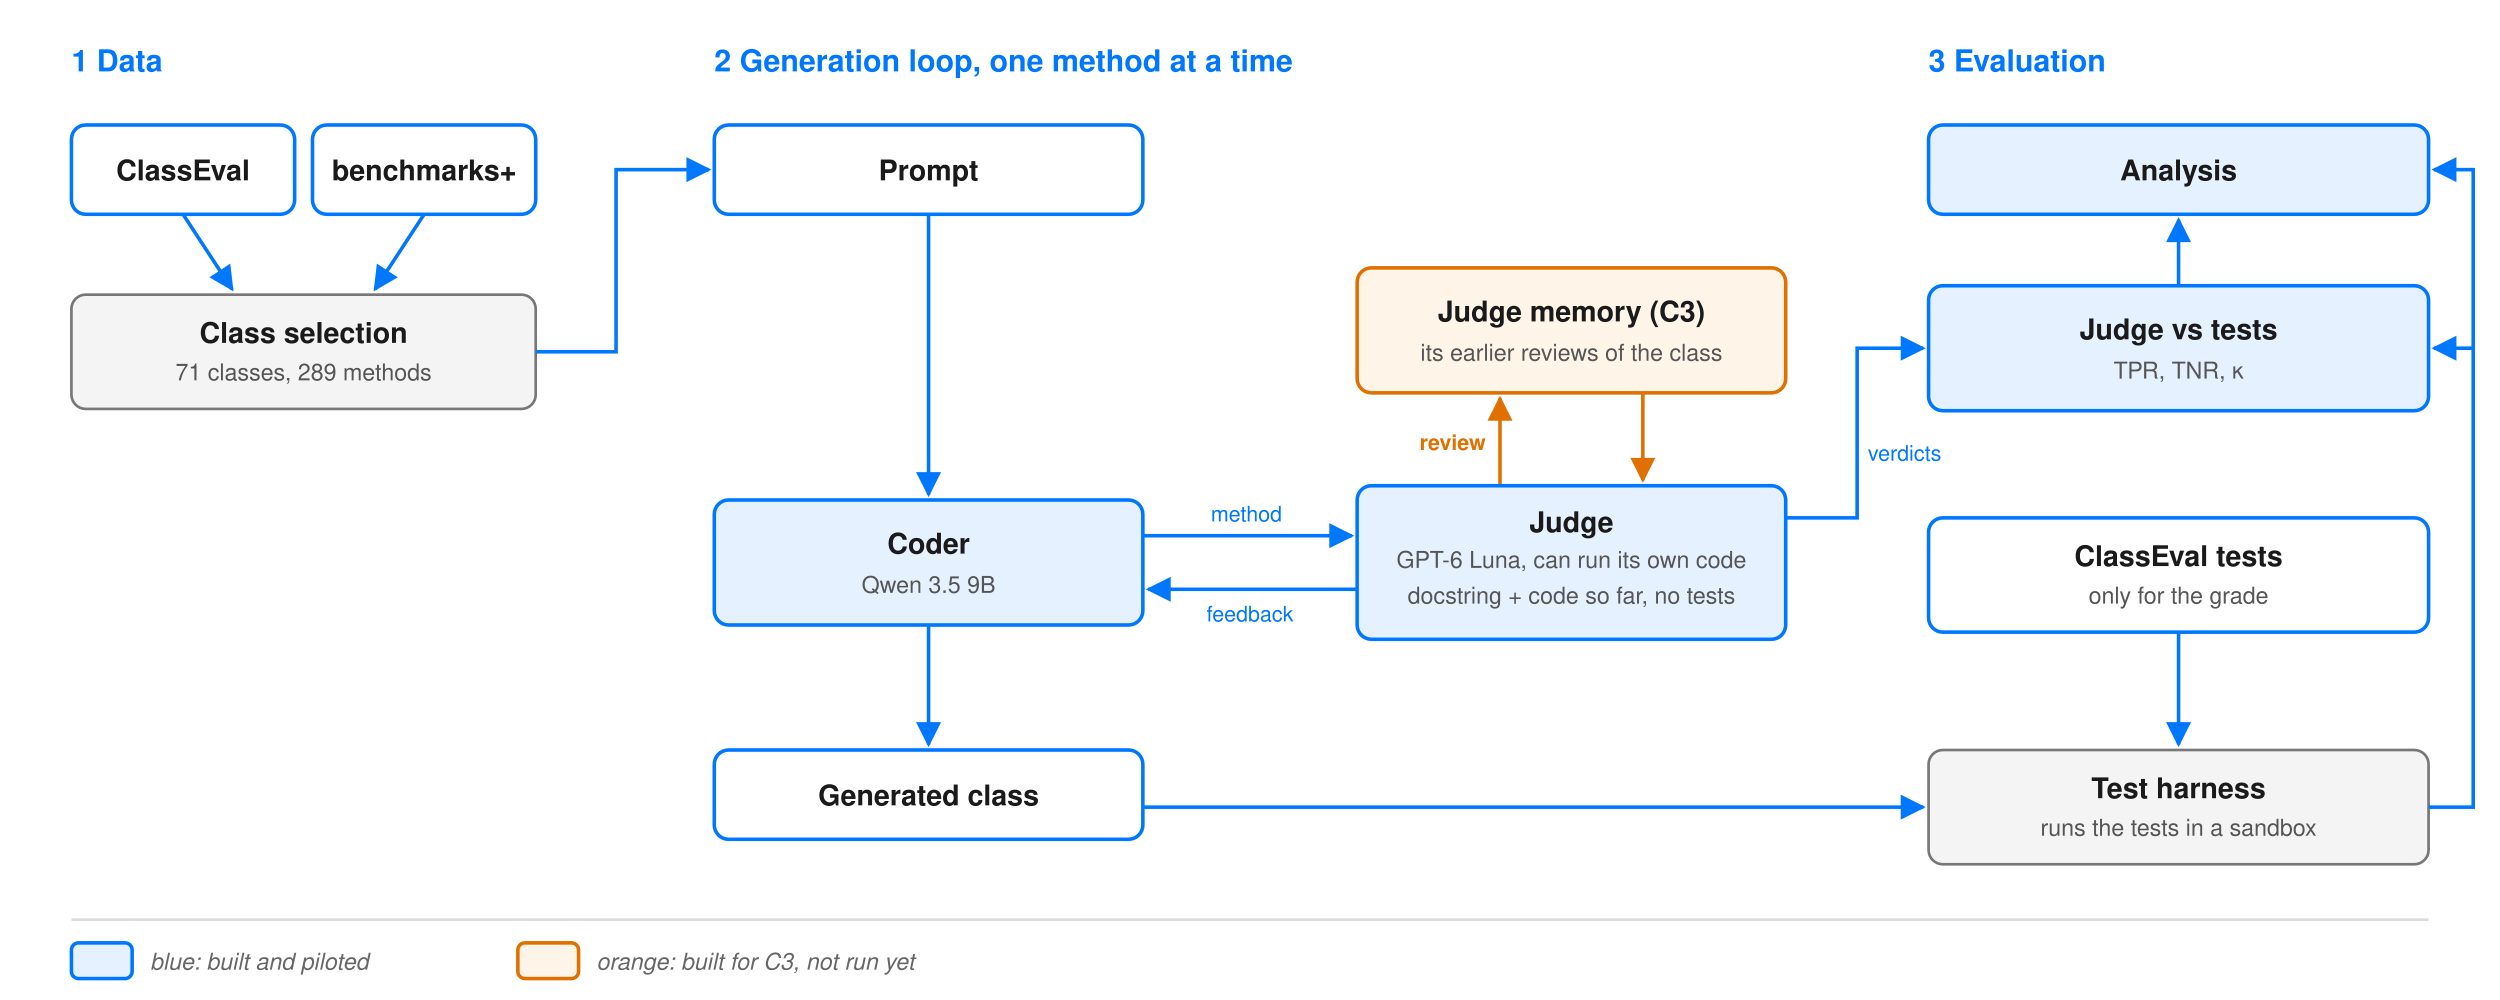
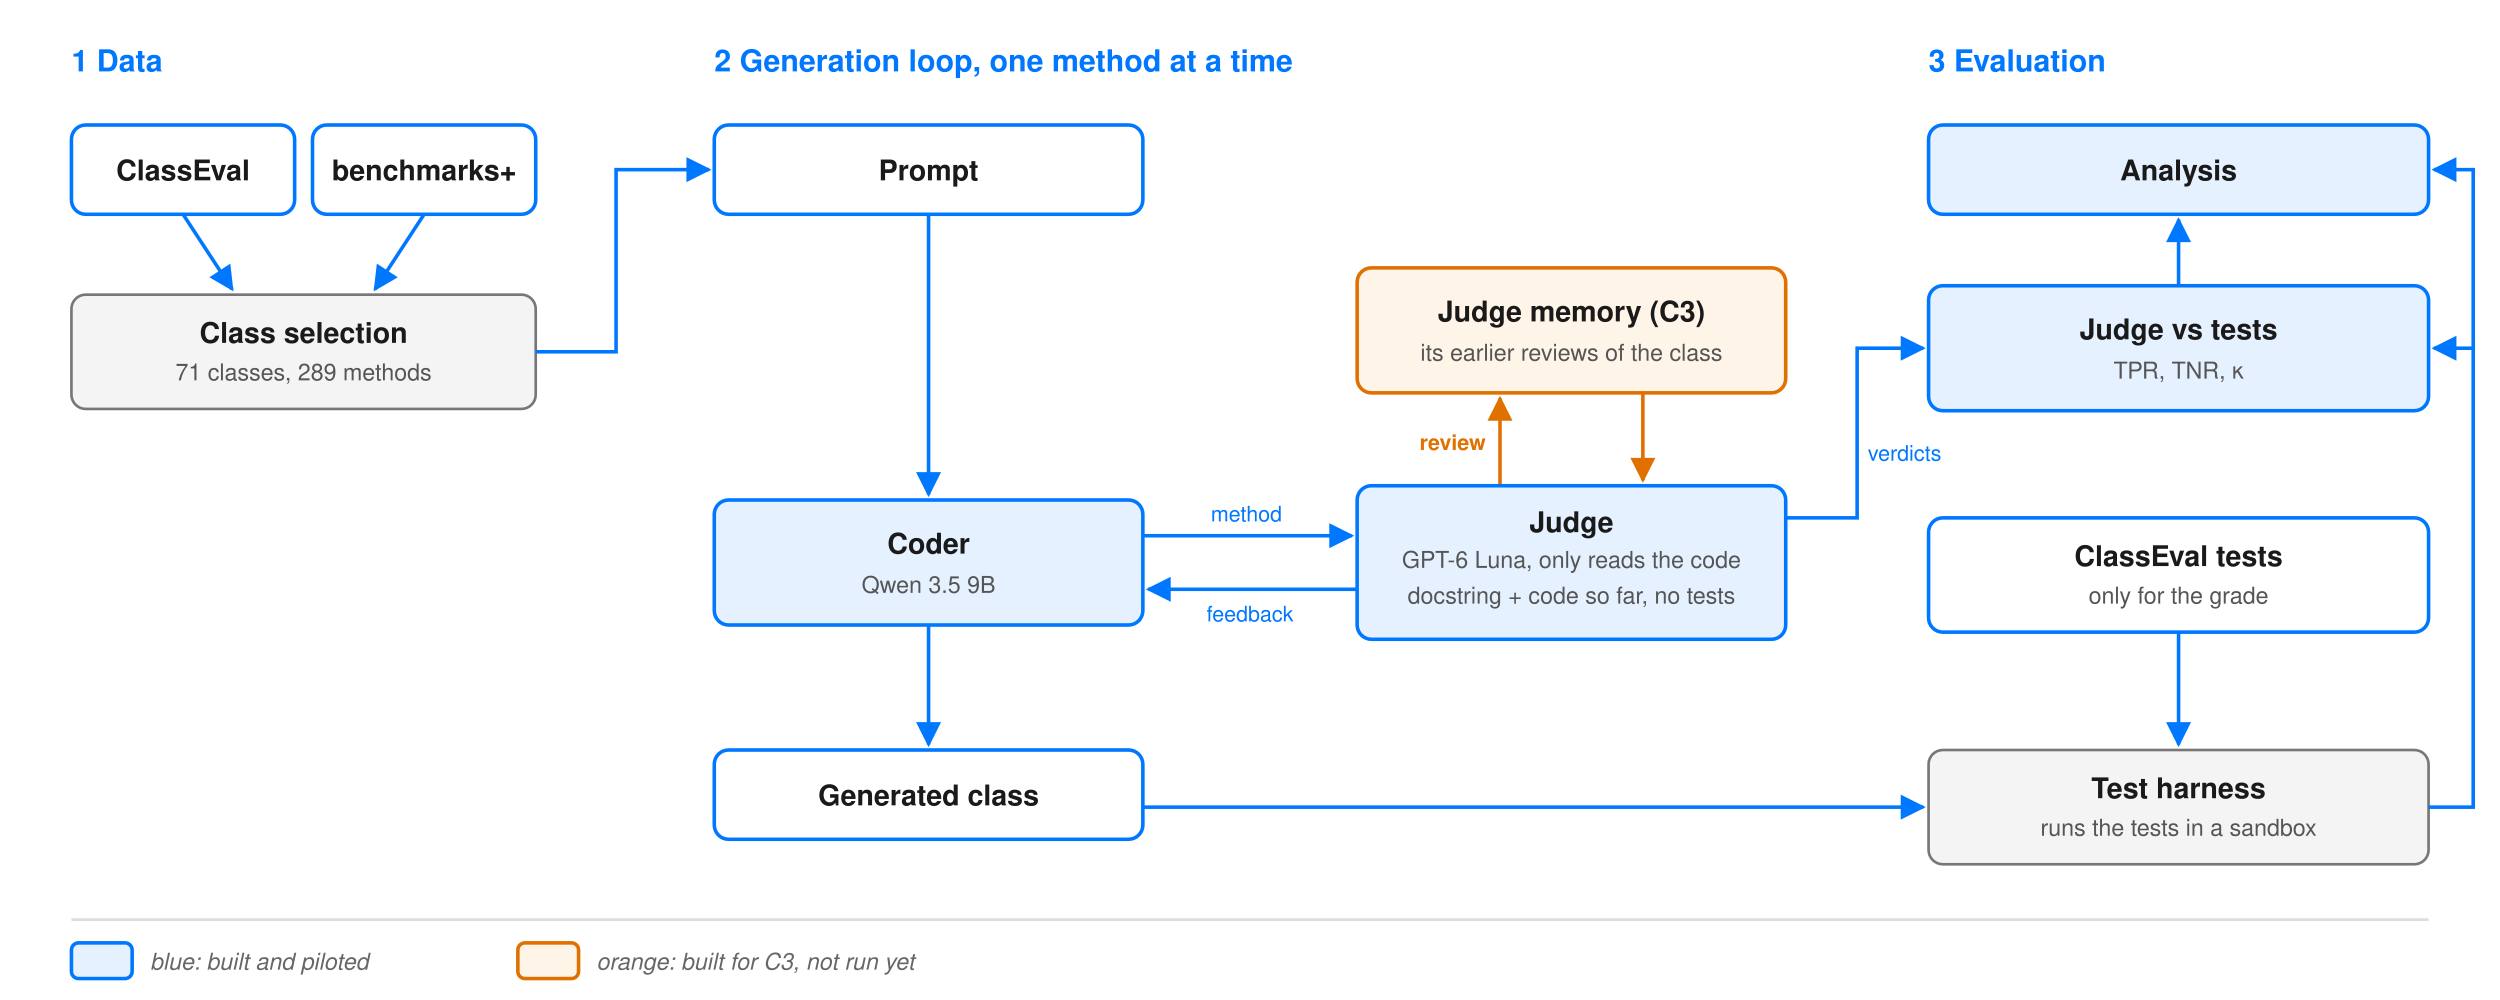
<svg xmlns="http://www.w3.org/2000/svg" viewBox="0 0 1400 560" width="1400" height="560" font-family="Helvetica, Arial, sans-serif">
  <defs>
    <marker id="ab" viewBox="0 0 10 10" refX="9" refY="5" markerWidth="7" markerHeight="7" orient="auto-start-reverse">
      <path d="M0,0 L10,5 L0,10 z" fill="#0077FF" />
    </marker>
    <marker id="ao" viewBox="0 0 10 10" refX="9" refY="5" markerWidth="7" markerHeight="7" orient="auto-start-reverse">
      <path d="M0,0 L10,5 L0,10 z" fill="#E07000" />
    </marker>
    <style>
      .box { fill: #E5F1FF; stroke: #0077FF; stroke-width: 2; }
      .data { fill: #FFFFFF; stroke: #0077FF; stroke-width: 2; }
      .script { fill: #F4F4F4; stroke: #777777; stroke-width: 1.5; }
      .memo { fill: #FFF4E8; stroke: #E07000; stroke-width: 2; stroke-dasharray: 6 4; }
      .new { fill: #FFF4E8; stroke: #E07000; stroke-width: 2; }
      .t { font-size: 16px; font-weight: bold; fill: #1A1A1A; }
      .s { font-size: 13px; fill: #555555; }
      .so { font-size: 13px; font-weight: bold; fill: #E07000; }
      .i { font-size: 13px; fill: #666666; font-style: italic; }
      .h { font-size: 17px; font-weight: bold; fill: #0077FF; }
      .lab { font-size: 12px; fill: #0077FF; }
      .labo { font-size: 12px; fill: #E07000; font-weight: bold; }
      .ab { stroke: #0077FF; stroke-width: 2; fill: none; marker-end: url(#ab); }
      .bl { stroke: #0077FF; stroke-width: 2; fill: none; }
      .ao { stroke: #E07000; stroke-width: 2; fill: none; marker-end: url(#ao); }
      .aod { stroke: #E07000; stroke-width: 2; fill: none; stroke-dasharray: 6 4; marker-end: url(#ao); }
    </style>
  </defs>
  <rect x="0" y="0" width="1400" height="560" fill="#FFFFFF" />
  <text class="h" x="40" y="40">1  Data</text>
  <text class="h" x="400" y="40">2  Generation loop, one method at a time</text>
  <text class="h" x="1080" y="40">3  Evaluation</text>
  <rect class="data" x="40" y="70" width="125" height="50" rx="8" />
  <text class="t" x="102.5" y="101" text-anchor="middle">ClassEval</text>
  <rect class="data" x="175" y="70" width="125" height="50" rx="8" />
  <text class="t" x="237.5" y="101" text-anchor="middle">benchmarks+</text>
  <rect class="script" x="40" y="165" width="260" height="64" rx="8" />
  <text class="t" x="170" y="192" text-anchor="middle">Class selection</text>
  <text class="s" x="170" y="213" text-anchor="middle">71 classes, 289 methods</text>
  <path class="ab" d="M102.5,120 L130,162" />
  <path class="ab" d="M237.5,120 L210,162" />
  <path class="ab" d="M300,197 L345,197 L345,95 L397,95" />
  <rect class="data" x="400" y="70" width="240" height="50" rx="8" />
  <text class="t" x="520" y="101" text-anchor="middle">Prompt</text>
  <rect class="box" x="400" y="280" width="240" height="70" rx="8" />
  <text class="t" x="520" y="310" text-anchor="middle">Coder</text>
  <text class="s" x="520" y="332" text-anchor="middle">Qwen 3.5 9B</text>
  <rect class="data" x="400" y="420" width="240" height="50" rx="8" />
  <text class="t" x="520" y="451" text-anchor="middle">Generated class</text>
  <path class="ab" d="M520,120 L520,277" />
  <path class="ab" d="M520,350 L520,417" />
  <rect class="new" x="760" y="150" width="240" height="70" rx="8" />
  <text class="t" x="880" y="180" text-anchor="middle">Judge memory (C3)</text>
  <text class="s" x="880" y="202" text-anchor="middle">its earlier reviews of the class</text>
  <path class="ao" d="M840,272 L840,223" />
  <text class="labo" x="832" y="252" text-anchor="end">review</text>
  <path class="ao" d="M920,220 L920,269" />
  <rect class="box" x="760" y="272" width="240" height="86" rx="8" />
  <text class="t" x="880" y="298" text-anchor="middle">Judge</text>
-   <text class="s" x="880" y="318" text-anchor="middle">GPT-6 Luna, can run its own code</text>
+   <text class="s" x="880" y="318" text-anchor="middle">GPT-6 Luna, only reads the code</text>
  <text class="s" x="880" y="338" text-anchor="middle">docstring + code so far, no tests</text>
  <path class="ab" d="M640,300 L757,300" />
  <text class="lab" x="698" y="292" text-anchor="middle">method</text>
  <path class="ab" d="M760,330 L643,330" />
  <text class="lab" x="700" y="348" text-anchor="middle">feedback</text>
  <rect class="box" x="1080" y="70" width="280" height="50" rx="8" />
  <text class="t" x="1220" y="101" text-anchor="middle">Analysis</text>
  <rect class="box" x="1080" y="160" width="280" height="70" rx="8" />
  <text class="t" x="1220" y="190" text-anchor="middle">Judge vs tests</text>
  <text class="s" x="1220" y="212" text-anchor="middle">TPR, TNR, κ</text>
  <rect class="data" x="1080" y="290" width="280" height="64" rx="8" />
  <text class="t" x="1220" y="317" text-anchor="middle">ClassEval tests</text>
  <text class="s" x="1220" y="338" text-anchor="middle">only for the grade</text>
  <rect class="script" x="1080" y="420" width="280" height="64" rx="8" />
  <text class="t" x="1220" y="447" text-anchor="middle">Test harness</text>
  <text class="s" x="1220" y="468" text-anchor="middle">runs the tests in a sandbox</text>
  <path class="ab" d="M1000,290 L1040,290 L1040,195 L1077,195" />
  <text class="lab" x="1046" y="258">verdicts</text>
  <path class="ab" d="M1220,354 L1220,417" />
  <path class="ab" d="M640,452 L1077,452" />
  <path class="ab" d="M1220,160 L1220,123" />
  <path class="ab" d="M1360,452 L1385,452 L1385,95 L1363,95" />
  <path class="ab" d="M1385,195 L1363,195" />
  <line x1="40" y1="515" x2="1360" y2="515" stroke="#DDDDDD" stroke-width="1.5" />
  <rect class="box" x="40" y="528" width="34" height="20" rx="4" />
  <text class="i" x="84" y="543">blue: built and piloted</text>
  <rect class="new" x="290" y="528" width="34" height="20" rx="4" />
  <text class="i" x="334" y="543">orange: built for C3, not run yet</text>
</svg>
